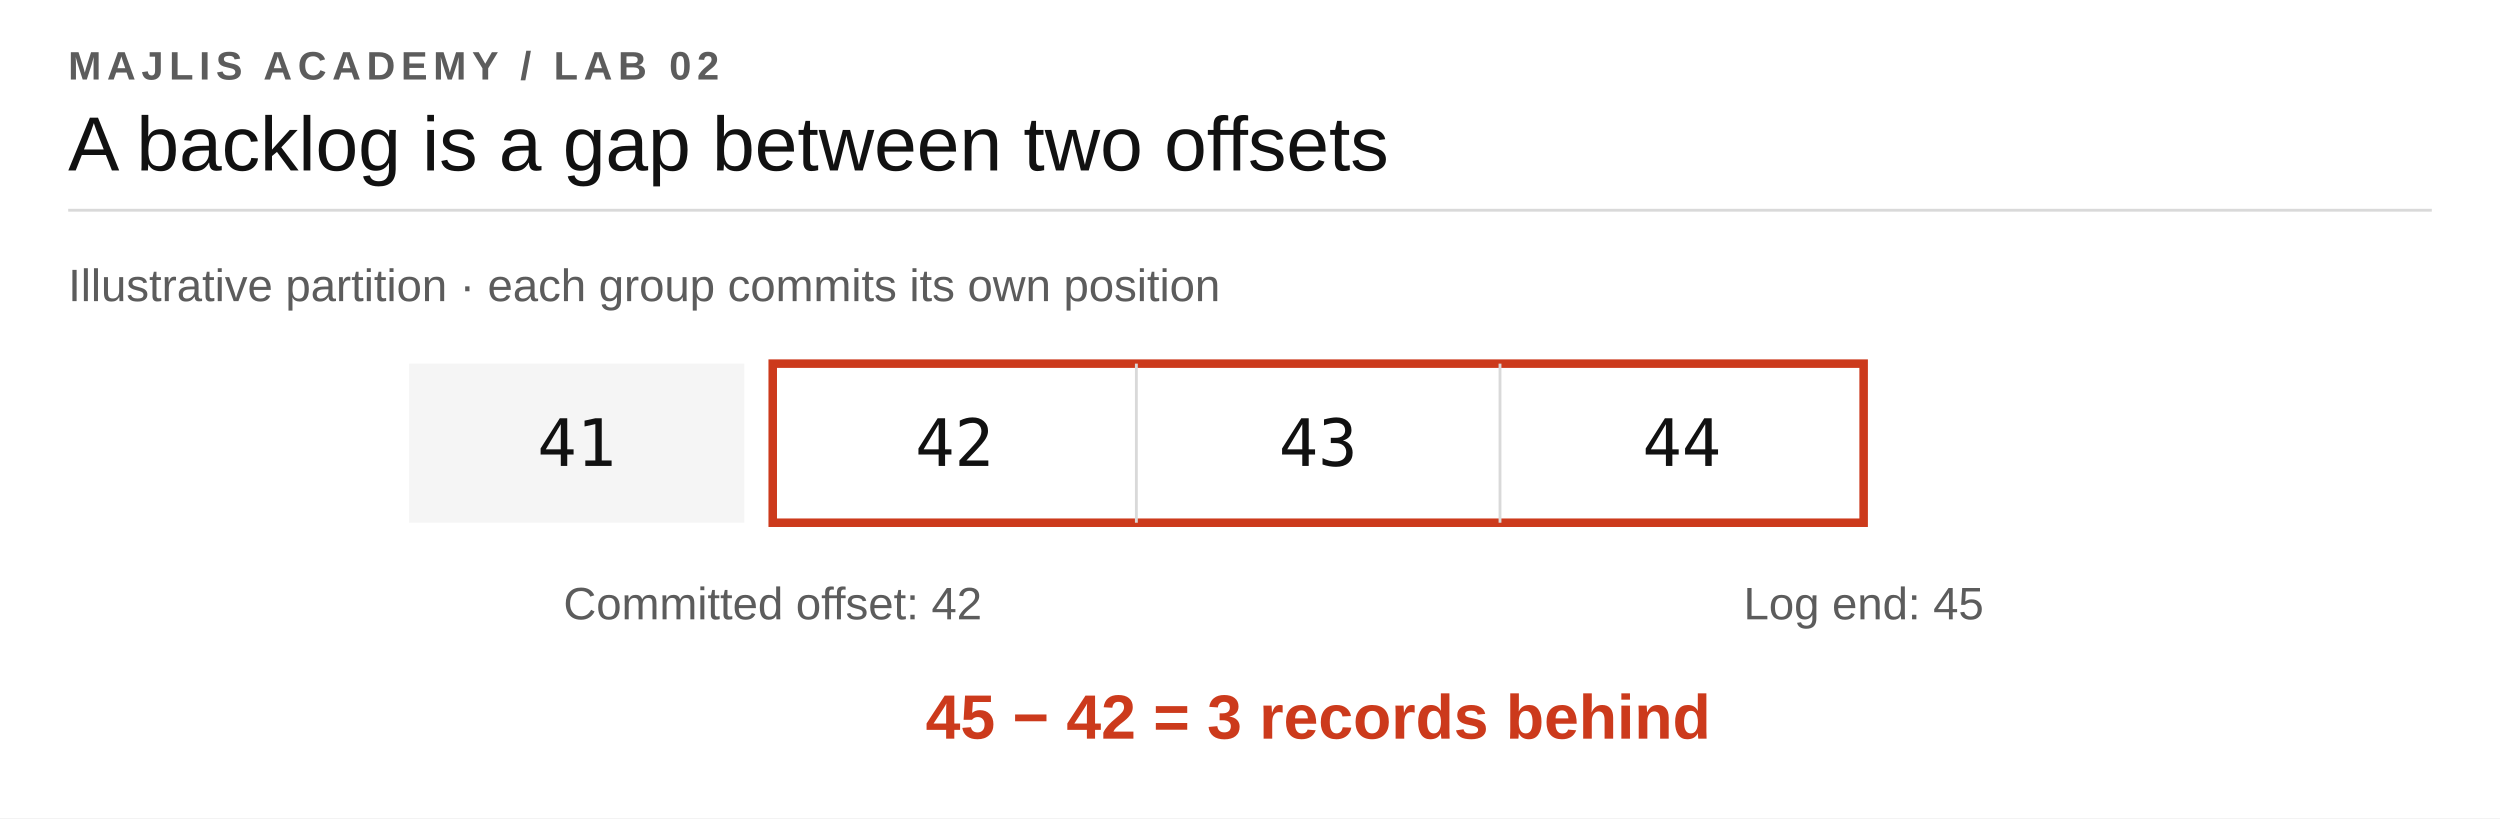
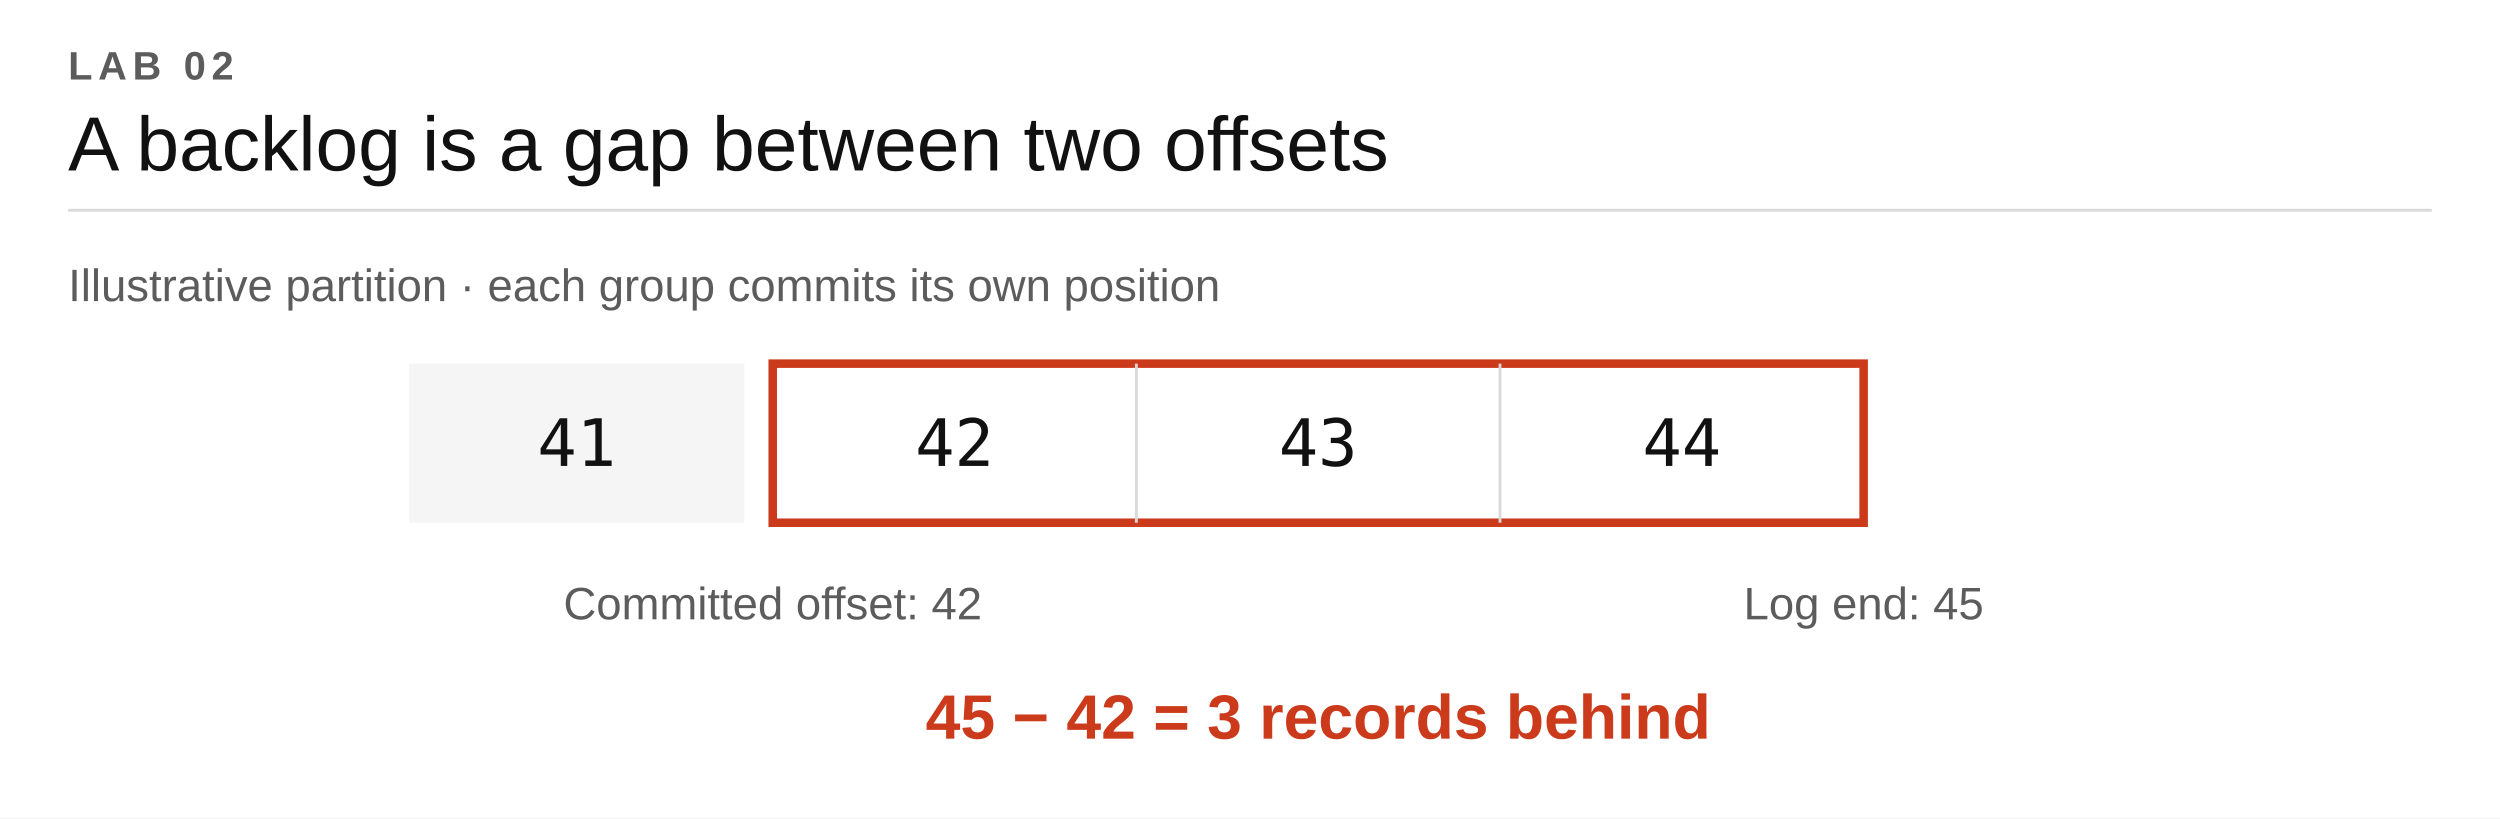
<svg xmlns="http://www.w3.org/2000/svg" viewBox="0 0 880 288" role="img" aria-labelledby="title desc">
  <rect width="880" height="288" fill="#ffffff" />
  <g font-family="IBM Plex Sans, Arial, sans-serif" fill="#111111">
-     <text x="24" y="28" font-size="14" font-weight="600" letter-spacing="2" fill="#5c5c5c">MAJLIS ACADEMY / LAB 02</text>
+     <text x="24" y="28" font-size="14" font-weight="600" letter-spacing="2" fill="#5c5c5c">LAB 02</text>
    <text x="24" y="60" font-size="27">A backlog is a gap between two offsets</text>
    <path d="M24 74H856" stroke="#d9d9d9" />
    <text x="24" y="106" font-size="16" fill="#5c5c5c">Illustrative partition · each group commits its own position</text>
    <rect x="144" y="128" width="118" height="56" fill="#f5f5f5" />
    <rect x="272" y="128" width="384" height="56" fill="#ffffff" stroke="#cc3a1c" stroke-width="3" />
    <path d="M400 128V184M528 128V184" stroke="#d9d9d9" />
    <g font-family="IBM Plex Mono, monospace" font-size="23" text-anchor="middle">
      <text x="203" y="164">41</text>
      <text x="336" y="164">42</text>
      <text x="464" y="164">43</text>
      <text x="592" y="164">44</text>
    </g>
    <g fill="#5c5c5c" font-size="16">
      <text x="272" y="218" text-anchor="middle">Committed offset: 42</text>
      <text x="656" y="218" text-anchor="middle">Log end: 45</text>
    </g>
    <text x="464" y="260" text-anchor="middle" font-size="22" font-weight="600" fill="#cc3a1c">45 − 42 = 3 records behind</text>
  </g>
</svg>
